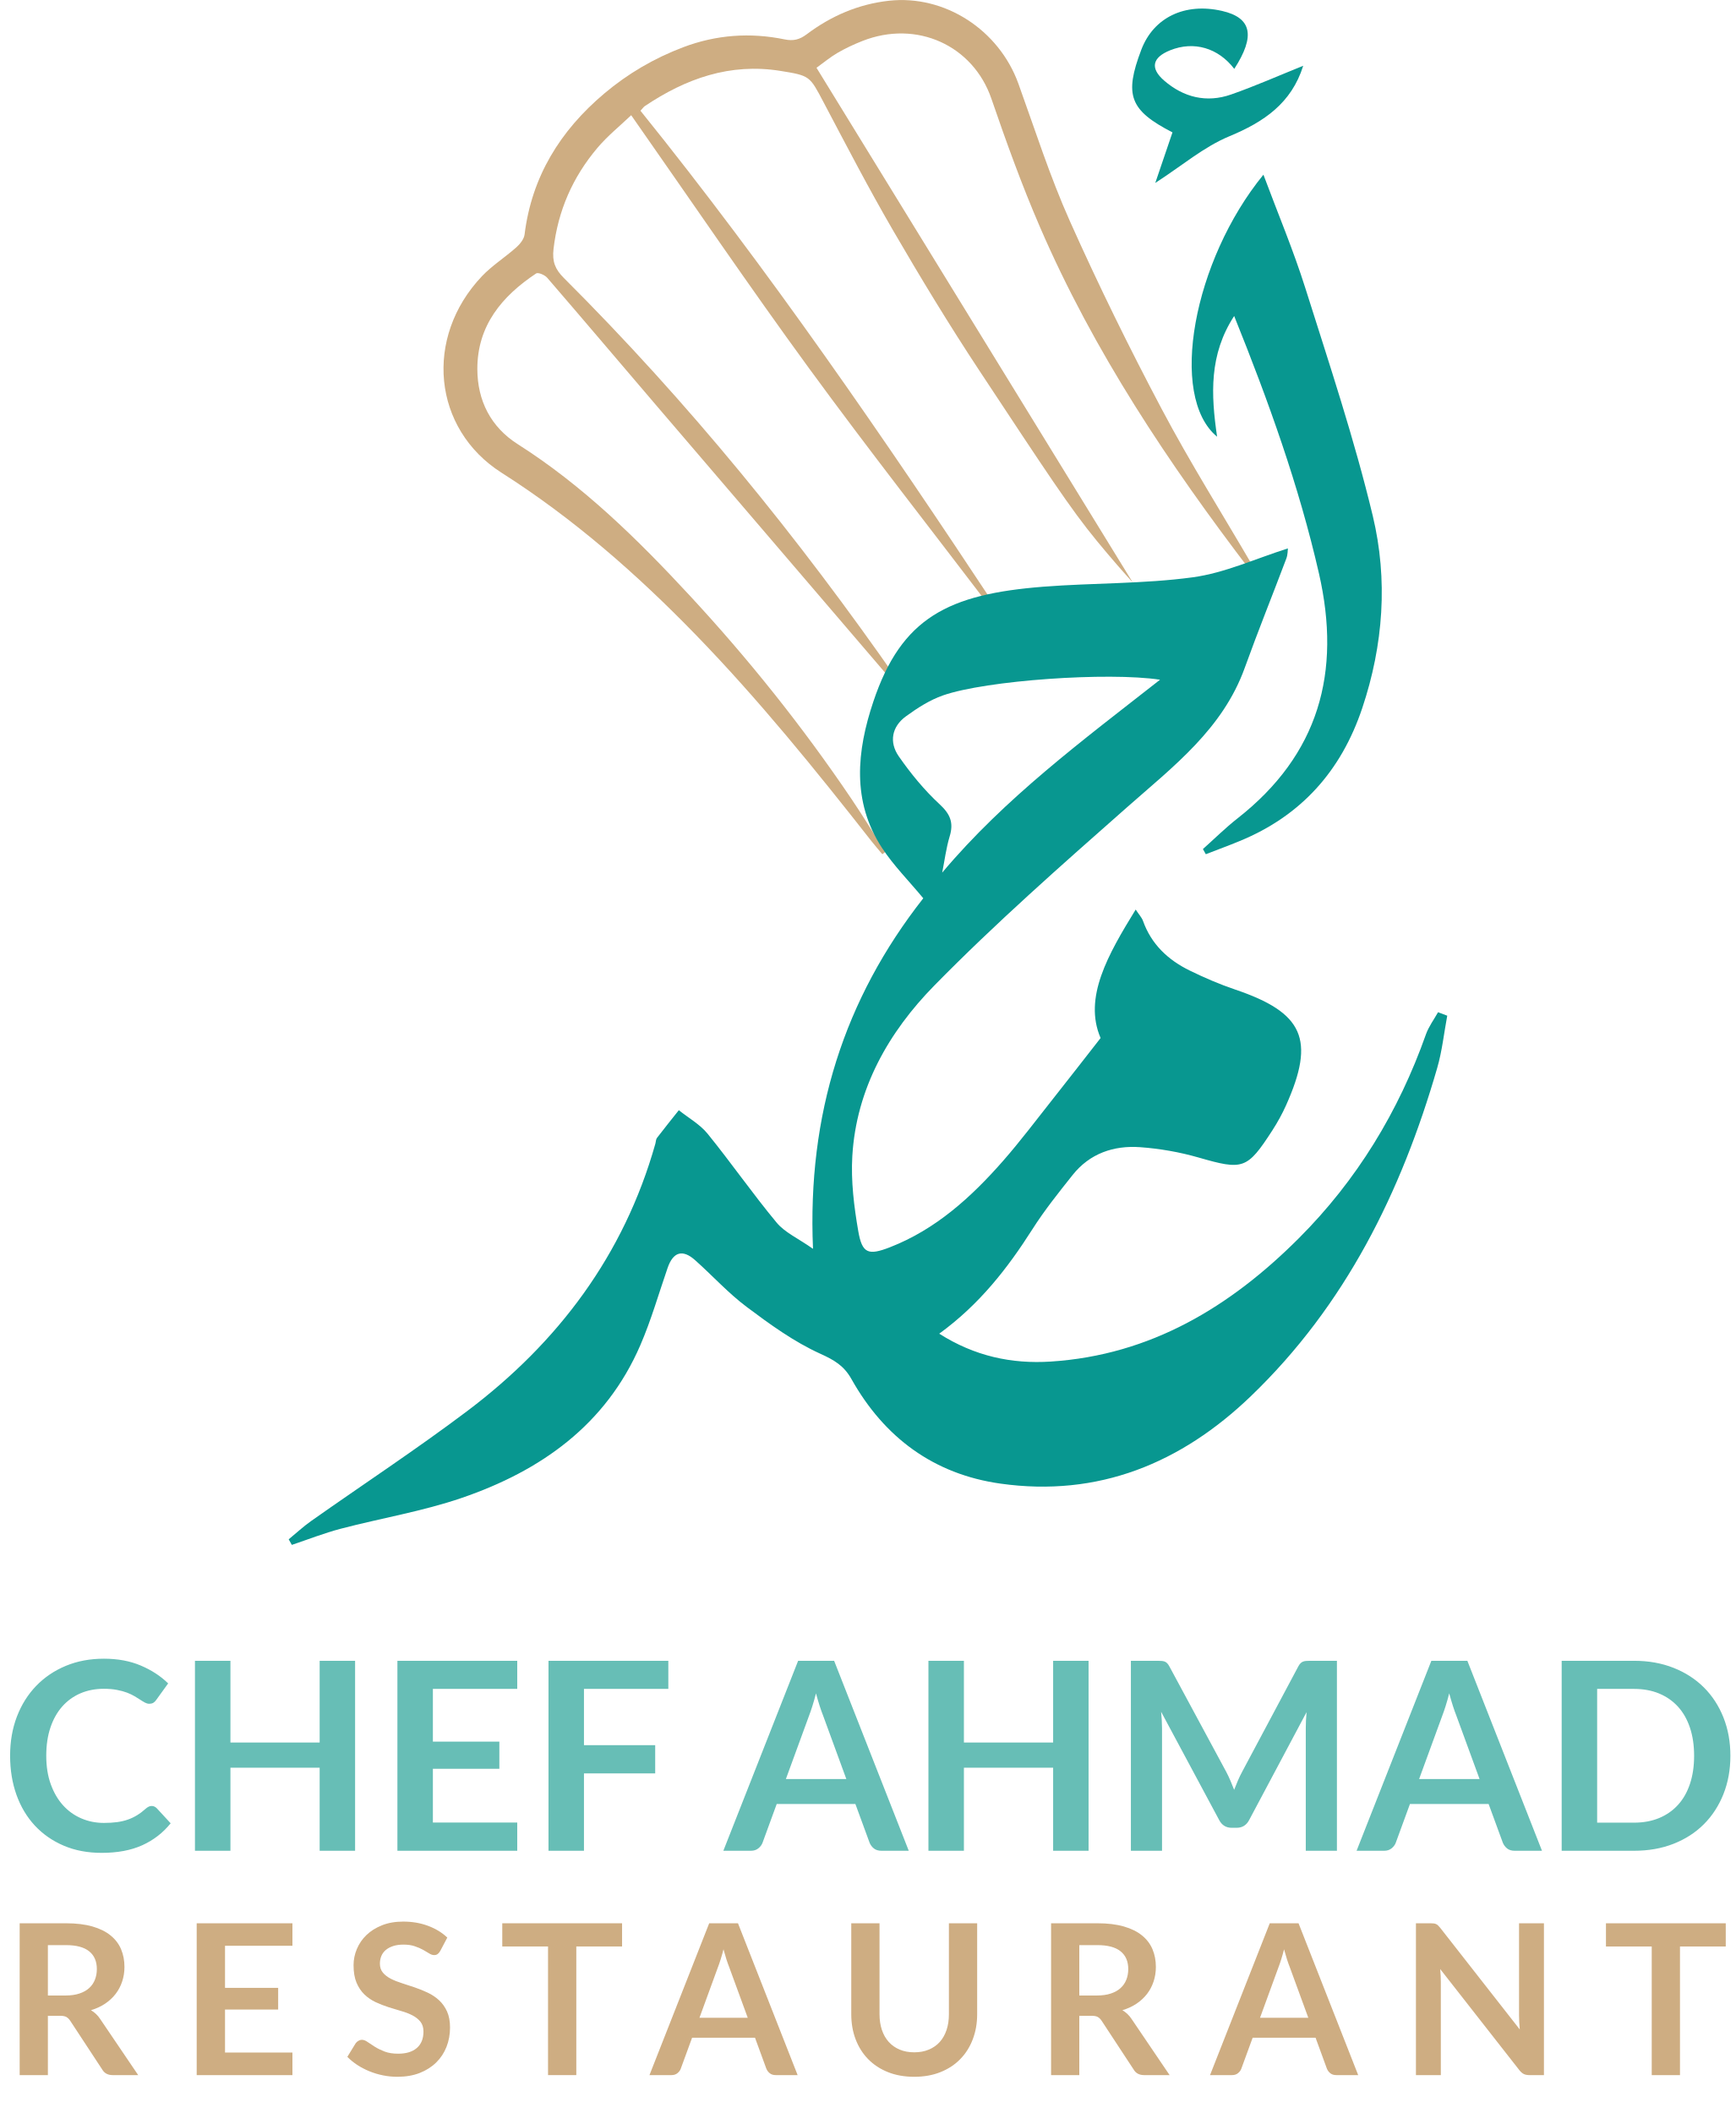
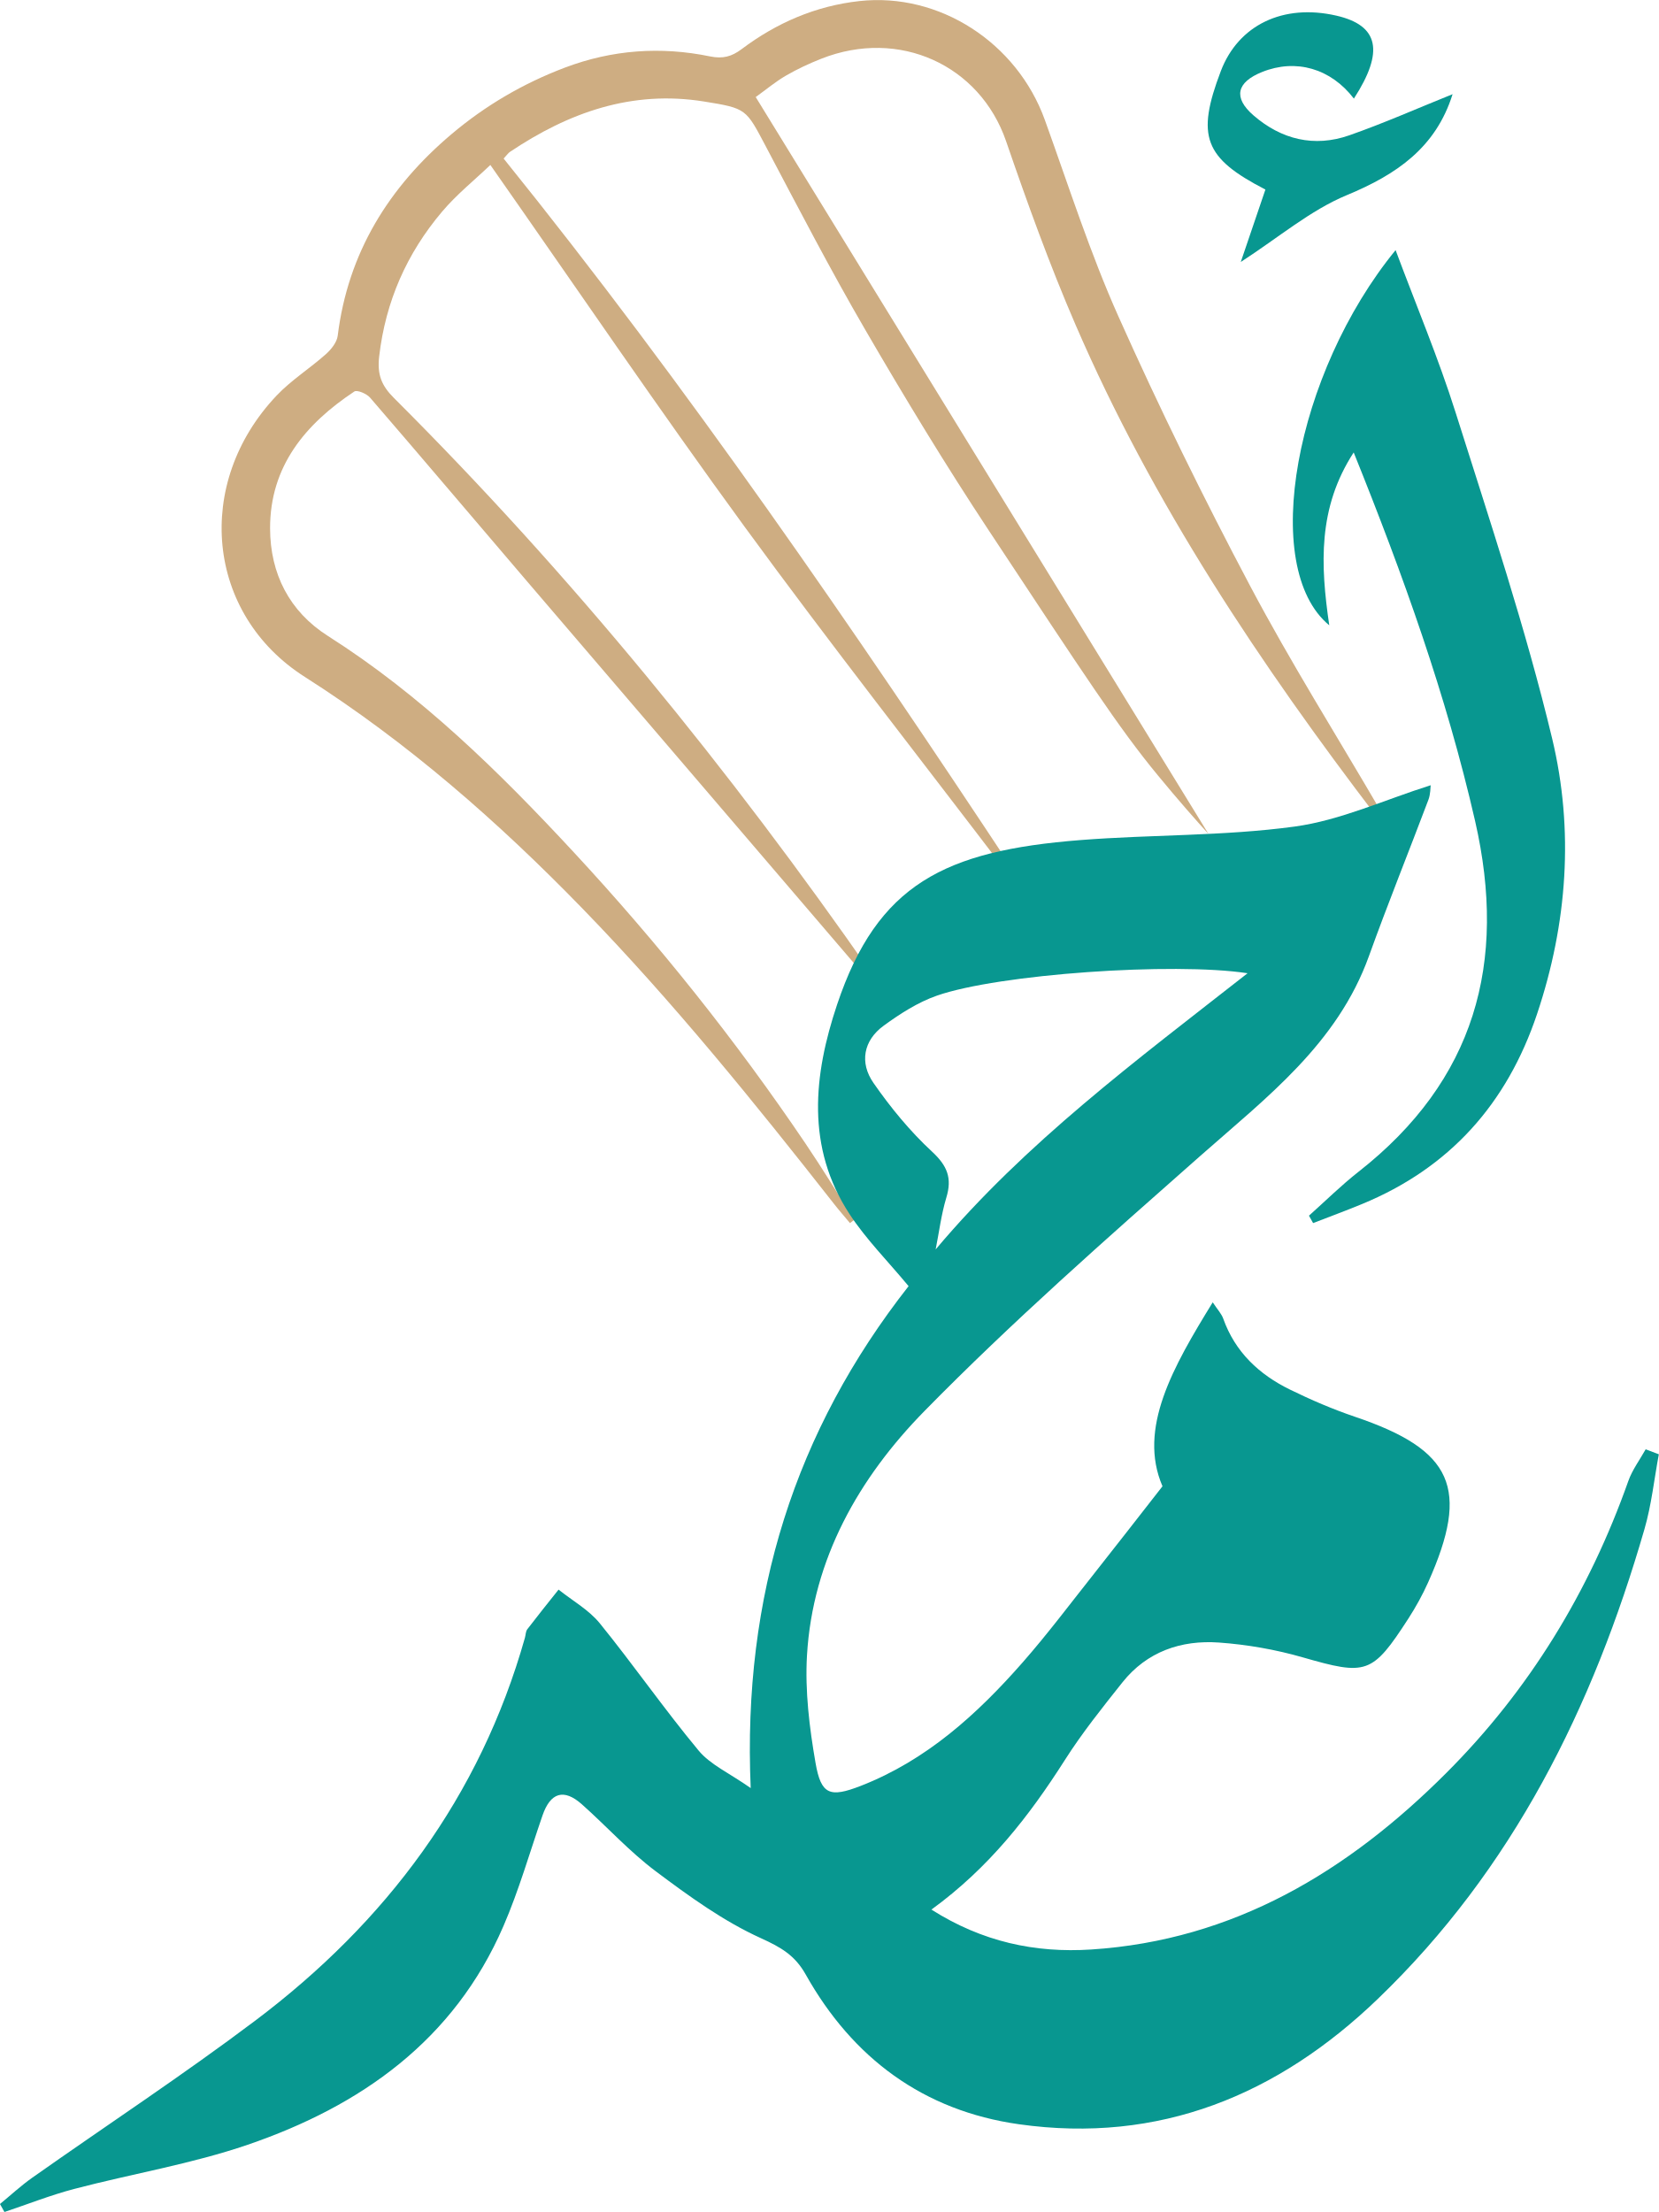
- <svg xmlns="http://www.w3.org/2000/svg" id="Layer_1" data-name="Layer 1" viewBox="0 0 724.75 882.16">
+ <svg xmlns="http://www.w3.org/2000/svg" id="Layer_1" data-name="Layer 1" viewBox="0 0 483.69 644.98">
  <defs>
    <style>
      .cls-1 {
-         letter-spacing: .17em;
+         fill: #089790;
+       }
+ 
+       .cls-1, .cls-2 {
+         stroke-width: 0px;
      }

      .cls-2 {
-         fill: #67beb6;
-         font-size: 109.7px;
-       }
- 
-       .cls-2, .cls-3, .cls-4 {
-         isolation: isolate;
-       }
- 
-       .cls-2, .cls-4 {
-         font-family: Lato-Bold, Lato;
-         font-weight: 700;
-       }
- 
-       .cls-5 {
-         fill: #089790;
-       }
- 
-       .cls-5, .cls-6 {
-         stroke-width: 0px;
-       }
- 
-       .cls-4 {
-         font-size: 87.67px;
-       }
- 
-       .cls-4, .cls-6 {
        fill: #cead82;
-       }
- 
-       .cls-7 {
-         letter-spacing: .13em;
-       }
- 
-       .cls-8 {
-         letter-spacing: .2em;
-       }
- 
-       .cls-9 {
-         letter-spacing: .2em;
      }
    </style>
  </defs>
+   <path class="cls-2" d="M247.82,356.61c-1.51-1.81-3.07-3.58-4.52-5.43-23.3-29.7-47.04-59.05-73.35-86.15-24.63-25.37-51.1-48.58-81.08-67.66-28.79-18.32-32.48-56.45-8.19-82.06,4.27-4.49,9.68-7.89,14.34-12.04,1.55-1.38,3.21-3.45,3.45-5.37,2.99-24.19,14.89-43.33,33.19-58.79,9.87-8.34,20.91-14.8,33.04-19.39,13.82-5.23,27.99-6.23,42.36-3.27,3.72.76,6.28.05,9.18-2.12,10.19-7.67,21.6-12.61,34.36-14.02,23.28-2.56,45.92,12.12,54.05,34.64,6.94,19.22,13.17,38.78,21.5,57.4,11.88,26.59,24.75,52.79,38.38,78.52,11.78,22.25,25.23,43.63,37.93,65.41.56.96.95,2.01.74,3.53-.49-.42-1.08-.76-1.46-1.26-34.32-44.93-65.63-91.76-88.14-143.87-7.56-17.49-14.04-35.47-20.24-53.5-7.63-22.19-31.16-33.04-53.9-24.05-3.54,1.4-7.02,3.02-10.31,4.93-3.01,1.75-5.71,4.02-8.8,6.24,44.01,71.63,88.02,143.25,132.03,214.88-3.47-3.83-8.72-9.74-14.82-17.16-11.42-13.86-21.1-28.77-49.21-71.29-12.62-19.1-24.51-38.71-36.02-58.51-10.2-17.54-19.55-35.58-29.03-53.53-5.8-10.97-5.59-11.09-18.01-13.09-21.03-3.39-39.47,3.19-56.62,14.7-.48.32-.81.85-1.82,1.93,53.6,66.5,101.83,136.78,148.85,207.93-.49.37-.98.74-1.47,1.1-25.73-33.81-51.98-67.25-77.03-101.55-25.14-34.42-49.07-69.71-74.22-105.61-4.65,4.44-9.85,8.61-14.08,13.62-10.29,12.17-16.48,26.16-18.34,42.22-.61,5.31.69,8.49,4.28,12.08,51.86,51.73,97.9,108.31,139.69,168.4.86,1.23,1.63,2.51,2.44,3.76-.29.25-.57.5-.86.75-1.23-1.36-2.5-2.7-3.7-4.1-32.99-38.52-65.98-77.03-98.95-115.58-15.19-17.76-30.28-35.61-45.55-53.3-.99-1.15-3.78-2.34-4.6-1.79-14.29,9.49-24.59,21.8-24.56,39.91.03,13.18,5.6,24.21,16.86,31.36,27.21,17.29,49.92,39.59,71.67,63.05,24.67,26.6,47.25,54.86,67.56,84.91,4.93,7.3,9.53,14.83,14.29,22.26-.43.33-.86.66-1.29.98h0Z" />
  <g>
-     <path class="cls-6" d="M368.36,356.61c-1.51-1.81-3.07-3.58-4.52-5.43-23.3-29.7-47.04-59.05-73.35-86.15-24.63-25.37-51.1-48.58-81.08-67.66-28.79-18.32-32.48-56.45-8.19-82.06,4.27-4.49,9.68-7.89,14.34-12.04,1.55-1.38,3.21-3.45,3.45-5.37,2.99-24.19,14.89-43.33,33.19-58.79,9.87-8.34,20.91-14.8,33.04-19.39,13.82-5.23,27.99-6.23,42.36-3.27,3.72.76,6.28.05,9.18-2.12,10.19-7.67,21.6-12.61,34.36-14.02,23.28-2.56,45.92,12.12,54.05,34.64,6.94,19.22,13.17,38.78,21.5,57.4,11.88,26.59,24.75,52.79,38.38,78.52,11.78,22.25,25.23,43.63,37.93,65.41.56.96.95,2.01.74,3.53-.49-.42-1.08-.76-1.46-1.26-34.32-44.93-65.63-91.76-88.14-143.87-7.56-17.49-14.04-35.47-20.24-53.5-7.63-22.19-31.16-33.04-53.9-24.05-3.54,1.4-7.02,3.02-10.31,4.93-3.01,1.75-5.71,4.02-8.8,6.24,44.01,71.63,88.02,143.25,132.03,214.88-3.47-3.83-8.72-9.74-14.82-17.16-11.42-13.86-21.1-28.77-49.21-71.29-12.62-19.1-24.51-38.71-36.02-58.51-10.2-17.54-19.55-35.58-29.03-53.53-5.8-10.97-5.59-11.09-18.01-13.09-21.03-3.39-39.47,3.19-56.62,14.7-.48.32-.81.85-1.82,1.93,53.6,66.5,101.83,136.78,148.85,207.93-.49.37-.98.74-1.47,1.1-25.73-33.81-51.98-67.25-77.03-101.55-25.14-34.42-49.07-69.71-74.22-105.61-4.65,4.44-9.85,8.61-14.08,13.62-10.29,12.17-16.48,26.16-18.34,42.22-.61,5.31.69,8.49,4.28,12.08,51.86,51.73,97.9,108.31,139.69,168.4.86,1.23,1.63,2.51,2.44,3.76-.29.25-.57.5-.86.75-1.23-1.36-2.5-2.7-3.7-4.1-32.99-38.52-65.98-77.03-98.95-115.58-15.19-17.76-30.28-35.61-45.55-53.3-.99-1.15-3.78-2.34-4.6-1.79-14.29,9.49-24.59,21.8-24.56,39.91.03,13.18,5.6,24.21,16.86,31.36,27.21,17.29,49.92,39.59,71.67,63.05,24.67,26.6,47.25,54.86,67.56,84.91,4.93,7.3,9.53,14.83,14.29,22.26-.43.33-.86.66-1.29.98h0Z" />
-     <g>
-       <path class="cls-5" d="M604.23,424.02c-1.37,7.3-2.14,14.77-4.2,21.87-15,51.85-38.39,99.15-77.8,137.01-29.09,27.96-63.67,42.28-104.6,36.49-27.84-3.94-48.47-19.27-62.16-43.66-3.13-5.58-7.2-7.93-13.02-10.57-10.94-4.96-20.98-12.24-30.68-19.51-7.73-5.79-14.31-13.09-21.56-19.54-5.3-4.72-9.19-3.4-11.48,3.23-3.73,10.78-6.87,21.82-11.39,32.26-14.4,33.32-41.57,52.47-74.6,63.78-16.39,5.61-33.72,8.45-50.54,12.87-6.9,1.81-13.58,4.46-20.36,6.73-.44-.78-.88-1.55-1.31-2.33,3.12-2.56,6.09-5.32,9.37-7.64,21.72-15.32,43.96-29.93,65.17-45.91,38.03-28.66,65.42-65.17,78.53-111.56.23-.82.21-1.83.68-2.46,2.98-3.9,6.07-7.73,9.13-11.58,4.05,3.24,8.83,5.9,12.02,9.83,9.87,12.16,18.81,25.07,28.82,37.11,3.42,4.12,8.89,6.51,15.18,10.93-2.43-56.08,13.01-104.28,46.04-146.35-6.05-7.3-12.39-13.65-17.21-21-12.77-19.49-10.52-40.6-3.64-61.1,11.78-35.13,31.37-44.86,70.94-47.97,20.79-1.63,41.81-1.13,62.41-3.93,13.46-1.83,26.36-7.85,39.73-12.06-.09.67-.03,2.58-.66,4.24-5.74,15.22-11.84,30.3-17.35,45.6-9.2,25.56-29.79,41.14-49.13,58.21-27.41,24.19-54.94,48.4-80.51,74.47-18.99,19.37-32.56,43.03-34.21,71.23-.6,10.38.71,21.05,2.5,31.35,1.61,9.25,4.16,10.17,13.13,6.69,19.19-7.46,33.98-20.89,47.29-36.06,7.34-8.37,14.03-17.31,20.96-26.05,6.03-7.61,11.98-15.3,19.78-25.27-7.25-16.82,3.07-34.81,14.65-53.64,1.38,2.1,2.54,3.31,3.06,4.75,3.48,9.77,10.46,16.29,19.47,20.7,6.13,3,12.46,5.73,18.93,7.92,28.59,9.67,33.63,20.83,21.35,48.29-1.63,3.64-3.58,7.17-5.74,10.52-10.58,16.37-12.27,16.68-30.84,11.34-7.9-2.27-16.18-3.72-24.38-4.31-11.04-.79-21.03,2.62-28.19,11.62-5.86,7.37-11.78,14.77-16.82,22.7-10.38,16.29-22.04,31.32-38.86,43.54,14.78,9.39,30.22,12.71,46.61,11.64,41.62-2.71,74.85-22.8,103.51-51.47,24.22-24.22,41.66-52.85,53.09-85.16,1.16-3.26,3.34-6.16,5.05-9.22,1.27.48,2.55.97,3.82,1.45h0ZM484.32,283.78c-21.66-3.3-72.61.25-90.61,6.54-5.52,1.93-10.72,5.27-15.49,8.75-5.96,4.34-7.06,10.83-2.99,16.68,5,7.2,10.68,14.12,17.1,20.06,4.45,4.12,5.88,7.71,4.16,13.37-1.48,4.91-2.11,10.08-3.12,15.13,26.24-31.18,58.4-55.02,90.95-80.53h0Z" />
-       <path class="cls-5" d="M515.26,131.93c-10.48,16.13-9.71,32.71-7.12,50.4-20.46-16.9-9.93-73.6,19.34-109.4,5.98,16.05,12.49,31.48,17.51,47.39,9.95,31.51,20.45,62.94,28.14,95.03,6.39,26.66,4.46,53.88-4.4,80.31-8.79,26.2-25.47,44.89-51.09,55.44-4.7,1.94-9.47,3.69-14.21,5.53-.4-.72-.81-1.43-1.21-2.16,4.8-4.28,9.39-8.83,14.43-12.79,33.96-26.62,43.48-60.92,34.01-102.3-8.37-36.57-20.94-71.58-35.39-107.44h0Z" />
-       <path class="cls-5" d="M544.09,27.46c-4.89,15.61-16.35,23.43-30.8,29.42-10.68,4.42-19.9,12.36-30.96,19.5,2.34-6.9,4.76-13.98,7.18-21.11-17.84-9.21-20.25-15.48-13.01-34.52,5.12-13.47,18.19-19.75,33.7-16.19,12.41,2.85,14.01,10.44,5.11,24.19-6.72-8.78-16.88-11.73-26.76-7.76-7.45,2.99-8.51,7.46-2.52,12.65,8.12,7.03,17.69,9.4,27.93,5.82,10.14-3.55,19.99-7.92,30.13-12h0Z" />
-     </g>
-   </g>
-   <g>
-     <g class="cls-3">
-       <text class="cls-2" transform="translate(0 772.68)">
-         <tspan x="0" y="0">CHEF AHMAD</tspan>
-       </text>
-     </g>
-     <g class="cls-3">
-       <text class="cls-4" transform="translate(1.15 866.34)">
-         <tspan class="cls-8" x="0" y="0">RES</tspan>
-         <tspan class="cls-7" x="207.24" y="0">T</tspan>
-         <tspan class="cls-1" x="270.49" y="0">A</tspan>
-         <tspan class="cls-9" x="347.99" y="0">URANT</tspan>
-       </text>
-     </g>
+     <path class="cls-1" d="M483.69,424.02c-1.37,7.3-2.14,14.77-4.2,21.87-15,51.85-38.39,99.15-77.8,137.01-29.09,27.96-63.67,42.28-104.6,36.49-27.84-3.94-48.47-19.27-62.16-43.66-3.13-5.58-7.2-7.93-13.02-10.57-10.94-4.96-20.98-12.24-30.68-19.51-7.73-5.79-14.31-13.09-21.56-19.54-5.3-4.72-9.19-3.4-11.48,3.23-3.73,10.78-6.87,21.82-11.39,32.26-14.4,33.32-41.57,52.47-74.6,63.78-16.39,5.61-33.72,8.45-50.54,12.87-6.9,1.81-13.58,4.46-20.36,6.73-.44-.78-.88-1.55-1.31-2.33,3.12-2.56,6.09-5.32,9.37-7.64,21.72-15.32,43.96-29.93,65.17-45.91,38.03-28.66,65.42-65.17,78.53-111.56.23-.82.21-1.83.68-2.46,2.98-3.9,6.07-7.73,9.13-11.58,4.05,3.24,8.83,5.9,12.02,9.83,9.87,12.16,18.81,25.07,28.82,37.11,3.42,4.12,8.89,6.51,15.18,10.93-2.43-56.08,13.01-104.28,46.04-146.35-6.05-7.3-12.39-13.65-17.21-21-12.77-19.49-10.52-40.6-3.64-61.1,11.78-35.13,31.37-44.86,70.94-47.97,20.79-1.63,41.81-1.13,62.41-3.93,13.46-1.83,26.36-7.85,39.73-12.06-.09.67-.03,2.58-.66,4.24-5.74,15.22-11.84,30.3-17.35,45.6-9.2,25.56-29.79,41.14-49.13,58.21-27.41,24.19-54.94,48.4-80.51,74.47-18.99,19.37-32.56,43.03-34.21,71.23-.6,10.38.71,21.05,2.5,31.35,1.61,9.25,4.16,10.17,13.13,6.69,19.19-7.46,33.98-20.89,47.29-36.06,7.34-8.37,14.03-17.31,20.96-26.05,6.03-7.61,11.98-15.3,19.78-25.27-7.25-16.82,3.07-34.81,14.65-53.64,1.38,2.1,2.54,3.31,3.06,4.75,3.48,9.77,10.46,16.29,19.47,20.7,6.13,3,12.46,5.73,18.93,7.92,28.59,9.67,33.63,20.83,21.35,48.29-1.63,3.64-3.58,7.17-5.74,10.52-10.58,16.37-12.27,16.68-30.84,11.34-7.9-2.27-16.18-3.72-24.38-4.31-11.04-.79-21.03,2.62-28.19,11.62-5.86,7.37-11.78,14.77-16.82,22.7-10.38,16.29-22.04,31.32-38.86,43.54,14.78,9.39,30.22,12.71,46.61,11.64,41.62-2.71,74.85-22.8,103.51-51.47,24.22-24.22,41.66-52.85,53.09-85.16,1.16-3.26,3.34-6.16,5.05-9.22,1.27.48,2.55.97,3.82,1.45h0ZM363.77,283.78c-21.66-3.3-72.61.25-90.61,6.54-5.52,1.93-10.72,5.27-15.49,8.75-5.96,4.34-7.06,10.83-2.99,16.68,5,7.2,10.68,14.12,17.1,20.06,4.45,4.12,5.88,7.71,4.16,13.37-1.48,4.91-2.11,10.08-3.12,15.13,26.24-31.18,58.4-55.02,90.95-80.53h0Z" />
+     <path class="cls-1" d="M394.71,131.93c-10.48,16.13-9.71,32.71-7.12,50.4-20.46-16.9-9.93-73.6,19.34-109.4,5.98,16.05,12.49,31.48,17.51,47.39,9.95,31.51,20.45,62.94,28.14,95.03,6.39,26.66,4.46,53.88-4.4,80.31-8.79,26.2-25.47,44.89-51.09,55.44-4.7,1.94-9.47,3.69-14.21,5.53-.4-.72-.81-1.43-1.21-2.16,4.8-4.28,9.39-8.83,14.43-12.79,33.96-26.62,43.48-60.92,34.01-102.3-8.37-36.57-20.94-71.58-35.39-107.44h0Z" />
+     <path class="cls-1" d="M423.55,27.46c-4.89,15.61-16.35,23.43-30.8,29.42-10.68,4.42-19.9,12.36-30.96,19.5,2.34-6.9,4.76-13.98,7.18-21.11-17.84-9.21-20.25-15.48-13.01-34.52,5.12-13.47,18.19-19.75,33.7-16.19,12.41,2.85,14.01,10.44,5.11,24.19-6.72-8.78-16.88-11.73-26.76-7.76-7.45,2.99-8.51,7.46-2.52,12.65,8.12,7.03,17.69,9.4,27.93,5.82,10.14-3.55,19.99-7.92,30.13-12h0Z" />
  </g>
</svg>
